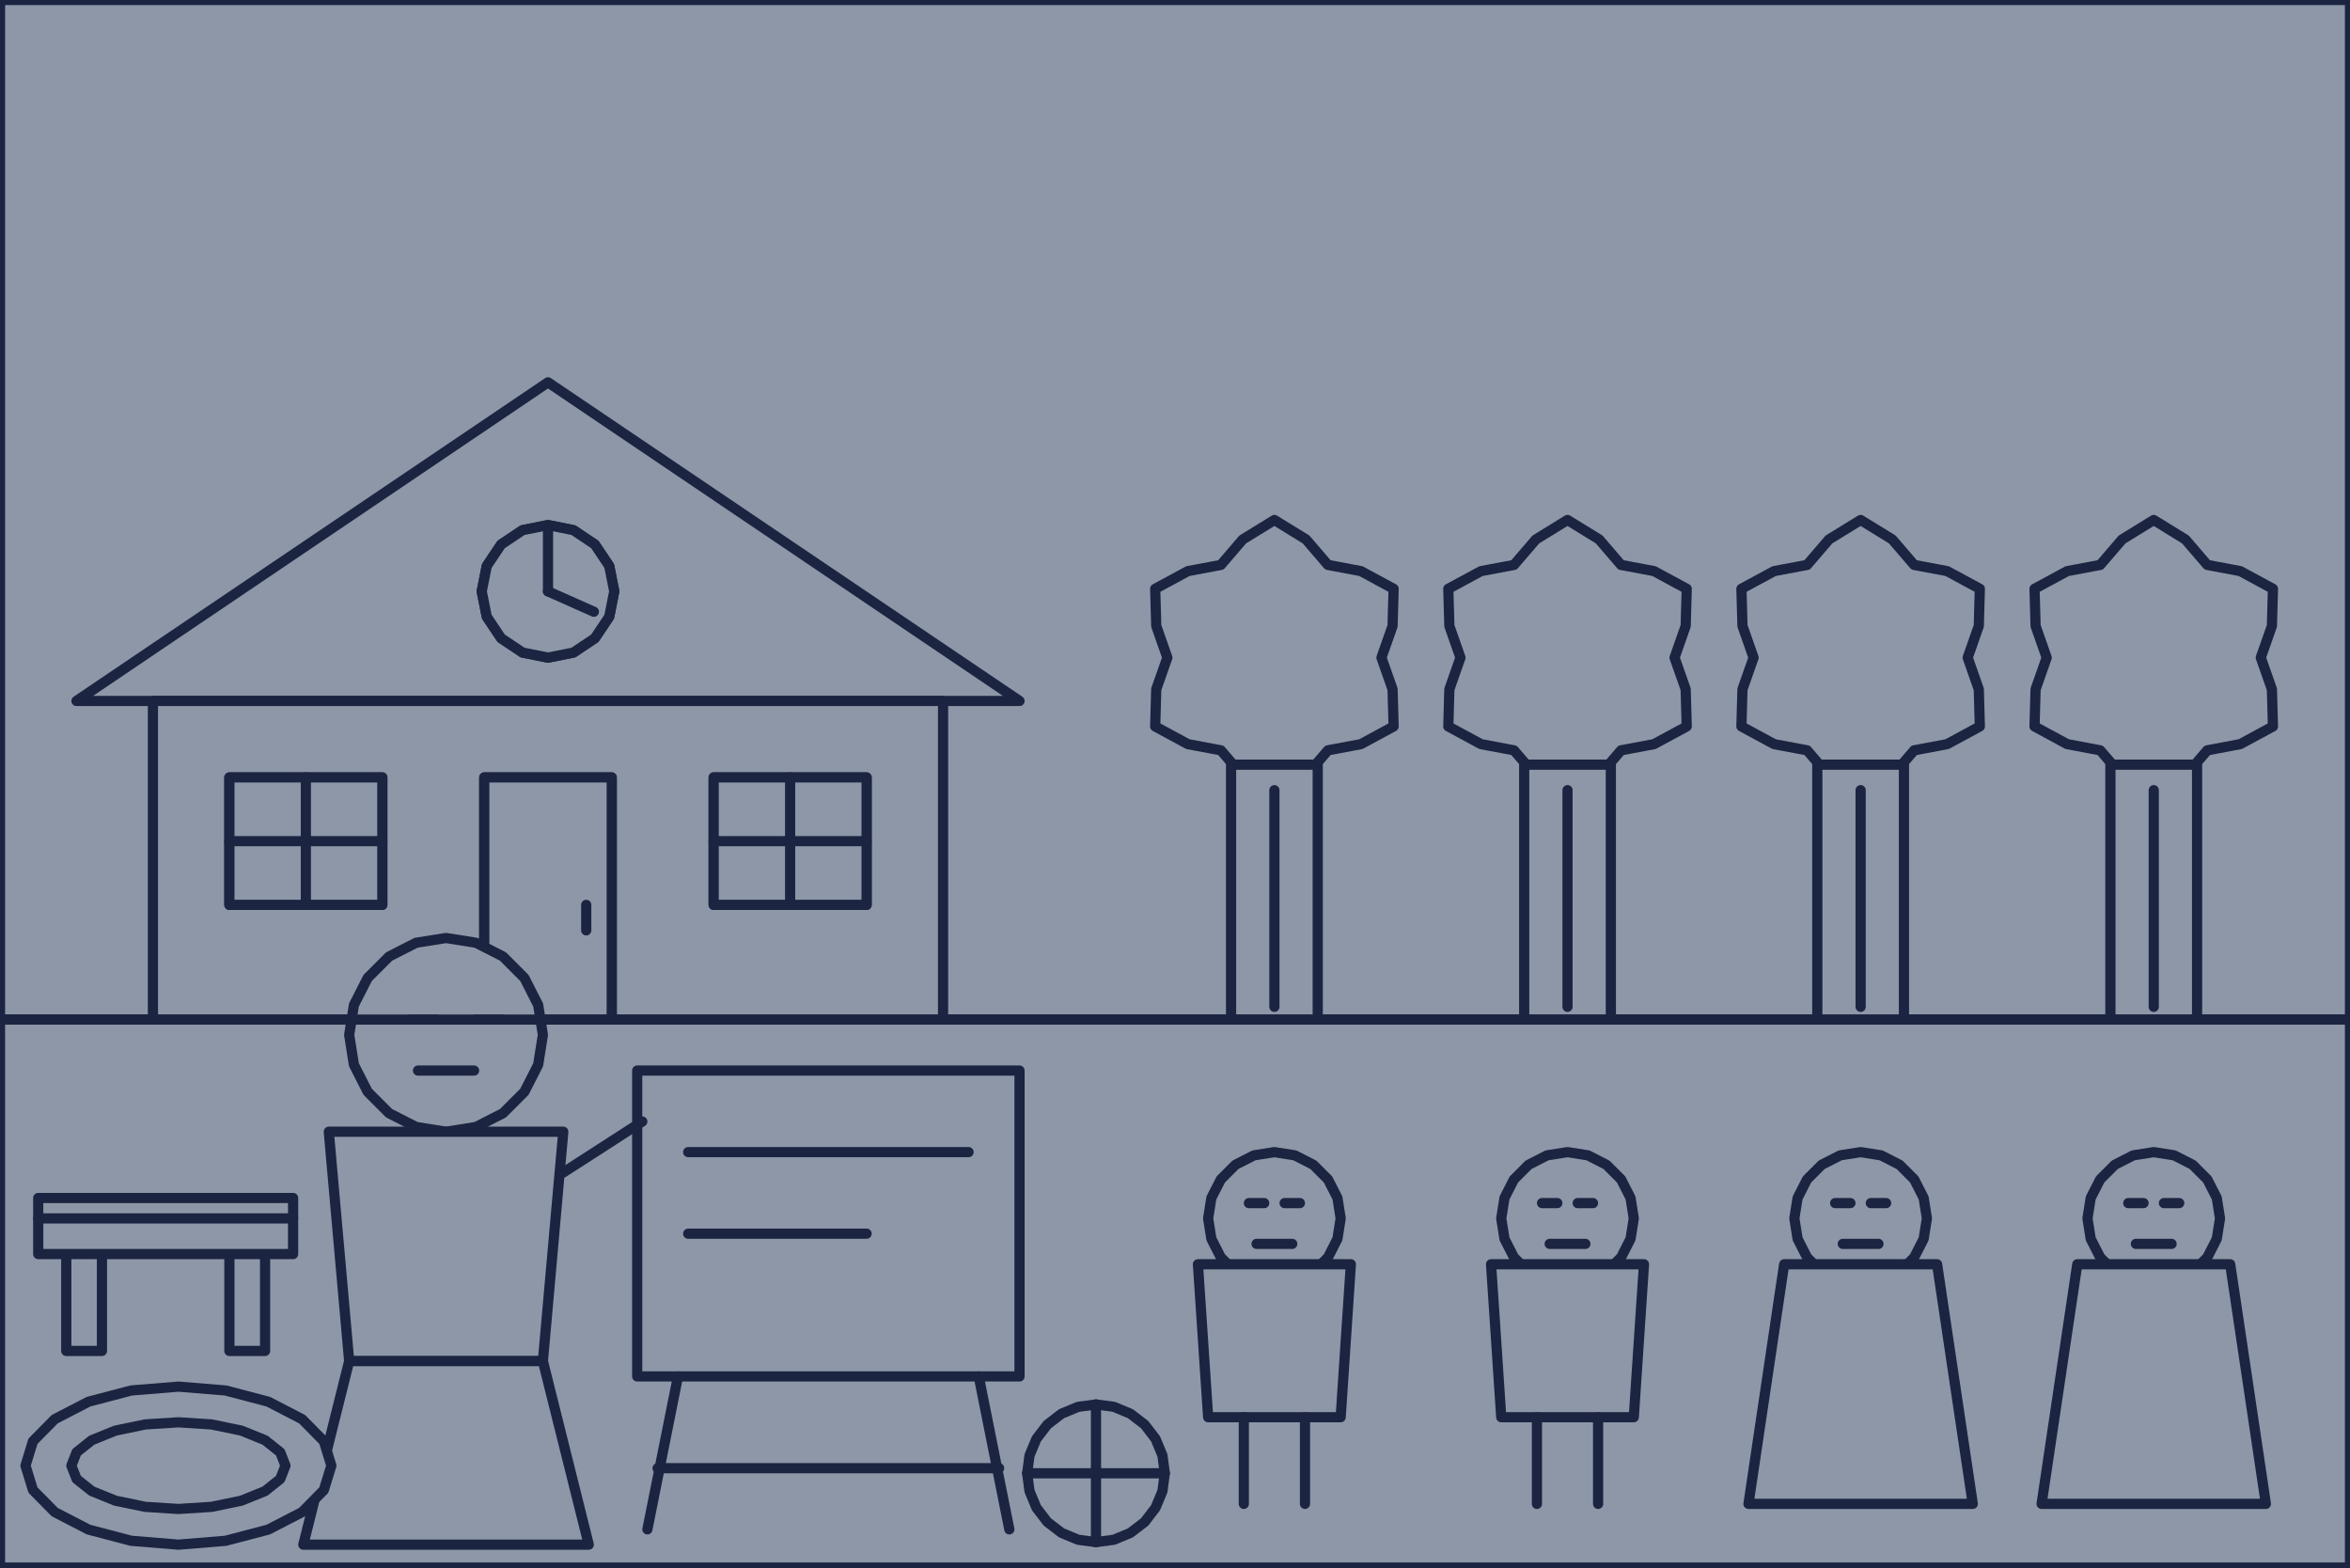
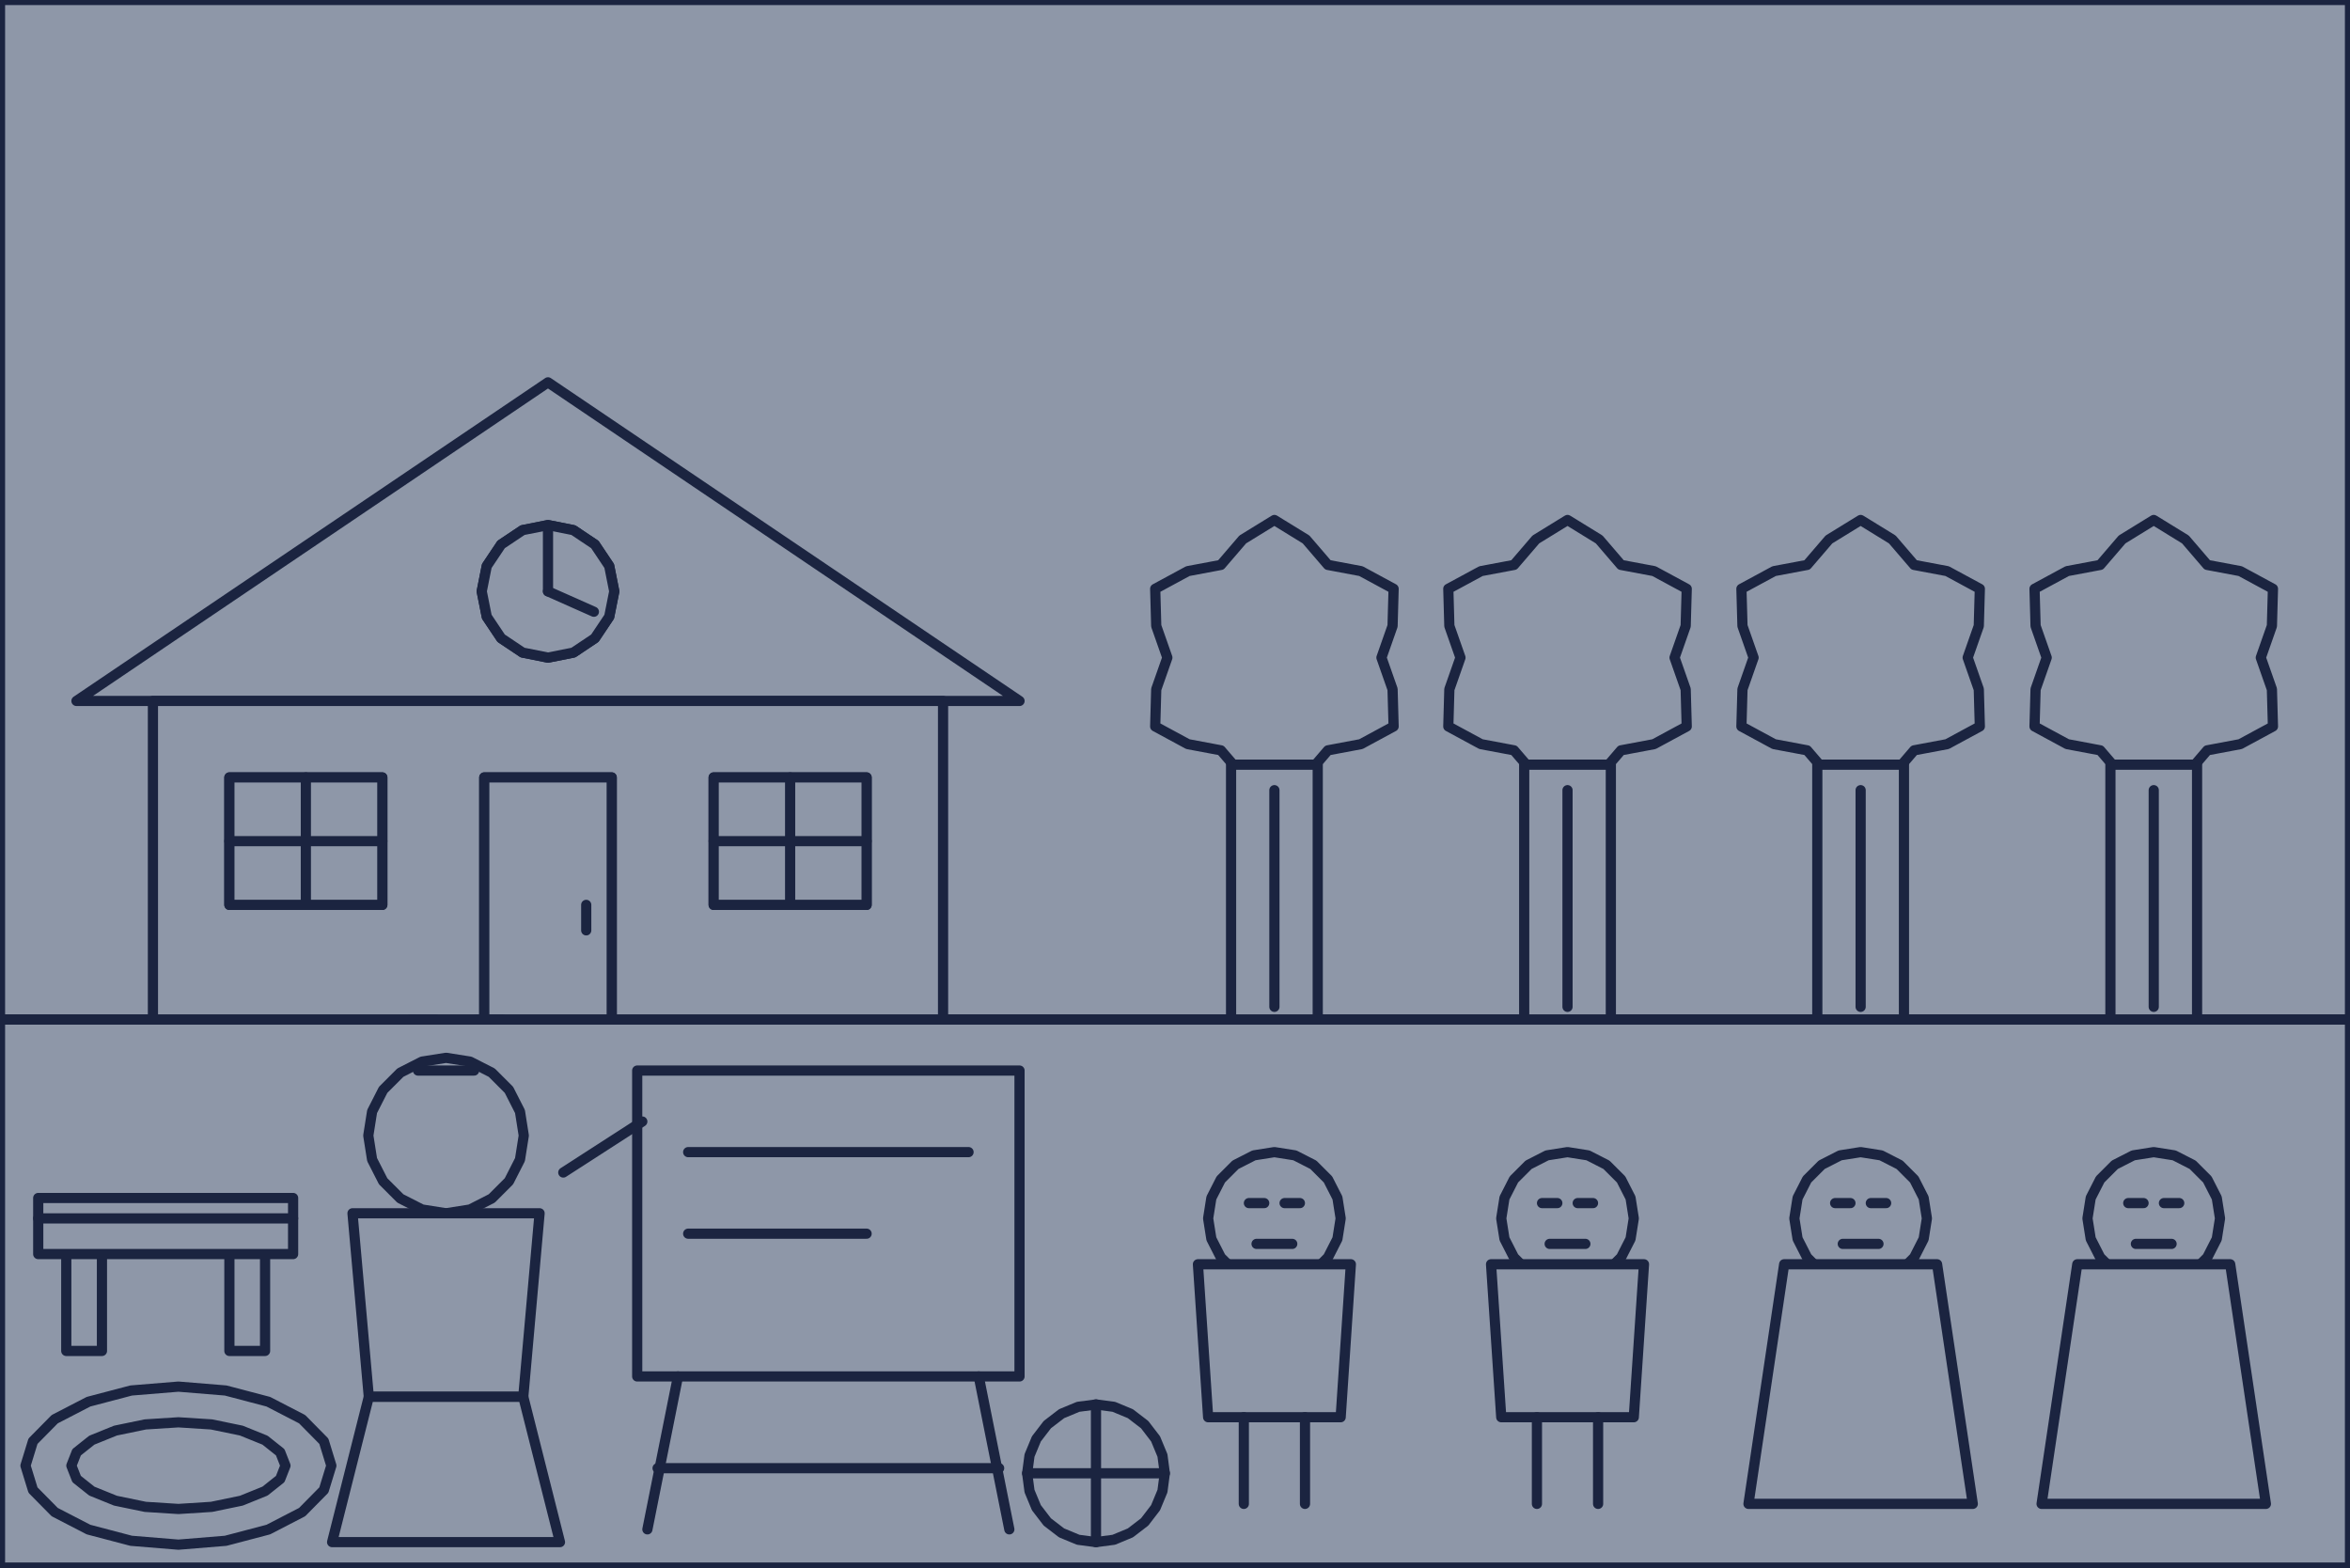
<svg xmlns="http://www.w3.org/2000/svg" viewBox="0 0 922 615" width="922" height="615" role="img" aria-label="La cour de l’école">
  <g id="calque-fond">
    <path class="fond" fill="#FFF6E3" stroke="none" d="M0,0 L922,0 L922,615 L0,615 Z" />
  </g>
  <g id="calque-zones" fill="#8E97A8" stroke="#1B2440" stroke-width="4" stroke-linejoin="round">
    <path id="ciel" class="zone" data-region-svg="ciel" fill="#8E97A8" fill-rule="evenodd" d="M0,0 L922,0 L922,400 L0,400 Z" />
    <path id="herbe" class="zone" data-region-svg="herbe" fill="#8E97A8" fill-rule="evenodd" d="M0,400 L922,400 L922,615 L0,615 Z" />
    <path id="toit-ecole" class="zone" data-region-svg="toit-ecole" fill="#8E97A8" fill-rule="evenodd" d="M30,275 L215,150 L400,275 Z M215,206 L224.95,207.98 L233.38,213.62 L239.02,222.05 L241,232 L239.02,241.95 L233.38,250.38 L224.95,256.02 L215,258 L205.05,256.02 L196.62,250.38 L190.98,241.95 L189,232 L190.98,222.05 L196.62,213.62 L205.05,207.98 Z" />
    <path id="horloge-ecole" class="zone" data-region-svg="horloge-ecole" fill="#8E97A8" fill-rule="evenodd" d="M215,206 L224.95,207.98 L233.38,213.62 L239.02,222.05 L241,232 L239.02,241.95 L233.38,250.38 L224.95,256.02 L215,258 L205.05,256.02 L196.62,250.38 L190.98,241.95 L189,232 L190.98,222.05 L196.62,213.62 L205.05,207.98 Z" />
    <path id="mur-ecole" class="zone" data-region-svg="mur-ecole" fill="#8E97A8" fill-rule="evenodd" d="M60,275 L370,275 L370,400 L60,400 Z M190,305 L240,305 L240,400 L190,400 Z M90,305 L150,305 L150,355 L90,355 Z M280,305 L340,305 L340,355 L280,355 Z" />
    <path id="porte-ecole" class="zone" data-region-svg="porte-ecole" fill="#8E97A8" fill-rule="evenodd" d="M190,305 L240,305 L240,400 L190,400 Z" />
    <path id="fenetre-ecole-1" class="zone" data-region-svg="fenetre-ecole-1" fill="#8E97A8" fill-rule="evenodd" d="M90,305 L150,305 L150,355 L90,355 Z" />
    <path id="fenetre-ecole-2" class="zone" data-region-svg="fenetre-ecole-2" fill="#8E97A8" fill-rule="evenodd" d="M280,305 L340,305 L340,355 L280,355 Z" />
    <path id="feuilles-arbre-1" class="zone" data-region-svg="feuilles-arbre-1" fill="#8E97A8" fill-rule="evenodd" d="M500,204 L512.42,211.64 L521,221.63 L533.94,224.06 L546.77,231 L546.36,245.58 L542,258 L546.36,270.42 L546.77,285 L533.94,291.94 L521,294.37 L512.42,304.36 L500,312 L487.58,304.36 L479,294.37 L466.06,291.94 L453.23,285 L453.64,270.42 L458,258 L453.64,245.58 L453.23,231 L466.06,224.06 L479,221.63 L487.58,211.64 Z" />
    <path id="tronc-arbre-1" class="zone" data-region-svg="tronc-arbre-1" fill="#8E97A8" fill-rule="evenodd" d="M483,300 L517,300 L517,400 L483,400 Z" />
    <path id="feuilles-arbre-2" class="zone" data-region-svg="feuilles-arbre-2" fill="#8E97A8" fill-rule="evenodd" d="M615,204 L627.42,211.64 L636,221.63 L648.94,224.06 L661.77,231 L661.36,245.58 L657,258 L661.36,270.42 L661.77,285 L648.94,291.94 L636,294.37 L627.42,304.36 L615,312 L602.58,304.36 L594,294.37 L581.06,291.94 L568.23,285 L568.64,270.42 L573,258 L568.64,245.58 L568.23,231 L581.06,224.06 L594,221.63 L602.58,211.64 Z" />
    <path id="tronc-arbre-2" class="zone" data-region-svg="tronc-arbre-2" fill="#8E97A8" fill-rule="evenodd" d="M598,300 L632,300 L632,400 L598,400 Z" />
    <path id="feuilles-arbre-3" class="zone" data-region-svg="feuilles-arbre-3" fill="#8E97A8" fill-rule="evenodd" d="M730,204 L742.42,211.64 L751,221.63 L763.94,224.06 L776.77,231 L776.36,245.58 L772,258 L776.36,270.42 L776.77,285 L763.94,291.94 L751,294.37 L742.42,304.36 L730,312 L717.58,304.36 L709,294.37 L696.06,291.94 L683.23,285 L683.64,270.42 L688,258 L683.64,245.58 L683.23,231 L696.06,224.06 L709,221.63 L717.58,211.64 Z" />
    <path id="tronc-arbre-3" class="zone" data-region-svg="tronc-arbre-3" fill="#8E97A8" fill-rule="evenodd" d="M713,300 L747,300 L747,400 L713,400 Z" />
    <path id="feuilles-arbre-4" class="zone" data-region-svg="feuilles-arbre-4" fill="#8E97A8" fill-rule="evenodd" d="M845,204 L857.42,211.64 L866,221.63 L878.94,224.06 L891.77,231 L891.36,245.58 L887,258 L891.36,270.42 L891.77,285 L878.94,291.94 L866,294.37 L857.42,304.36 L845,312 L832.58,304.36 L824,294.37 L811.06,291.94 L798.23,285 L798.64,270.42 L803,258 L798.64,245.58 L798.23,231 L811.06,224.06 L824,221.63 L832.58,211.64 Z" />
    <path id="tronc-arbre-4" class="zone" data-region-svg="tronc-arbre-4" fill="#8E97A8" fill-rule="evenodd" d="M828,300 L862,300 L862,400 L828,400 Z" />
-     <path id="cheveux-maitresse" class="zone" data-region-svg="cheveux-maitresse" fill="#8E97A8" fill-rule="evenodd" d="M175,368 L186.74,369.86 L197.34,375.26 L205.74,383.66 L211.14,394.26 L213,406 L211.14,417.74 L205.74,428.34 L197.34,436.74 L186.74,442.14 L175,444 L163.26,442.14 L152.66,436.74 L144.26,428.34 L138.86,417.74 L137,406 L138.86,394.26 L144.26,383.66 L152.66,375.26 L163.26,369.86 Z" />
-     <path id="pull-maitresse" class="zone" data-region-svg="pull-maitresse" fill="#8E97A8" fill-rule="evenodd" d="M129,444 L221,444 L213,534 L137,534 Z" />
-     <path id="jupe-maitresse" class="zone" data-region-svg="jupe-maitresse" fill="#8E97A8" fill-rule="evenodd" d="M137,534 L213,534 L231,606 L119,606 Z" />
+     <path id="cheveux-maitresse" class="zone" data-region-svg="cheveux-maitresse" fill="#8E97A8" fill-rule="evenodd" d="M175,415 L184.43,416.49 L192.93,420.82 L199.68,427.57 L204.01,436.07 L205.5,445.5 L204.01,454.93 L199.68,463.43 L192.93,470.18 L184.43,474.51 L175,476 L165.57,474.51 L157.07,470.18 L150.32,463.43 L145.99,454.93 L144.5,445.5 L145.99,436.07 L150.32,427.57 L157.07,420.82 L165.57,416.49 Z" />
+     <path id="pull-maitresse" class="zone" data-region-svg="pull-maitresse" fill="#8E97A8" fill-rule="evenodd" d="M138.3,476 L211.7,476 L205.3,548 L144.7,548 Z" />
+     <path id="jupe-maitresse" class="zone" data-region-svg="jupe-maitresse" fill="#8E97A8" fill-rule="evenodd" d="M144.7,548 L205.3,548 L219.7,605 L130.3,605 Z" />
    <path id="tableau" class="zone" data-region-svg="tableau" fill="#8E97A8" fill-rule="evenodd" d="M250,420 L400,420 L400,540 L250,540 Z" />
    <path id="cheveux-garcon-1" class="zone" data-region-svg="cheveux-garcon-1" fill="#8E97A8" fill-rule="evenodd" d="M500,452 L508.03,453.27 L515.28,456.97 L521.03,462.72 L524.73,469.97 L526,478 L524.73,486.03 L521.03,493.28 L515.28,499.03 L508.03,502.73 L500,504 L491.97,502.73 L484.72,499.03 L478.97,493.28 L475.27,486.03 L474,478 L475.27,469.97 L478.97,462.72 L484.72,456.97 L491.97,453.27 Z" />
    <path id="tshirt-garcon-1" class="zone" data-region-svg="tshirt-garcon-1" fill="#8E97A8" fill-rule="evenodd" d="M470,496 L530,496 L526,556 L474,556 Z" />
    <path id="cheveux-garcon-2" class="zone" data-region-svg="cheveux-garcon-2" fill="#8E97A8" fill-rule="evenodd" d="M615,452 L623.03,453.27 L630.28,456.97 L636.03,462.72 L639.73,469.97 L641,478 L639.73,486.03 L636.03,493.28 L630.28,499.03 L623.03,502.73 L615,504 L606.97,502.73 L599.72,499.03 L593.97,493.28 L590.27,486.03 L589,478 L590.27,469.97 L593.97,462.72 L599.72,456.97 L606.97,453.27 Z" />
    <path id="tshirt-garcon-2" class="zone" data-region-svg="tshirt-garcon-2" fill="#8E97A8" fill-rule="evenodd" d="M585,496 L645,496 L641,556 L589,556 Z" />
    <path id="cheveux-fille-1" class="zone" data-region-svg="cheveux-fille-1" fill="#8E97A8" fill-rule="evenodd" d="M730,452 L738.03,453.27 L745.28,456.97 L751.03,462.72 L754.73,469.97 L756,478 L754.73,486.03 L751.03,493.28 L745.28,499.03 L738.03,502.73 L730,504 L721.97,502.73 L714.72,499.03 L708.97,493.28 L705.27,486.03 L704,478 L705.27,469.97 L708.97,462.72 L714.72,456.97 L721.97,453.27 Z" />
    <path id="robe-fille-1" class="zone" data-region-svg="robe-fille-1" fill="#8E97A8" fill-rule="evenodd" d="M700,496 L760,496 L774,590 L686,590 Z" />
    <path id="cheveux-fille-2" class="zone" data-region-svg="cheveux-fille-2" fill="#8E97A8" fill-rule="evenodd" d="M845,452 L853.03,453.27 L860.28,456.97 L866.03,462.72 L869.73,469.97 L871,478 L869.73,486.03 L866.03,493.28 L860.28,499.03 L853.03,502.73 L845,504 L836.97,502.73 L829.72,499.03 L823.97,493.28 L820.27,486.03 L819,478 L820.27,469.97 L823.97,462.72 L829.72,456.97 L836.97,453.27 Z" />
    <path id="robe-fille-2" class="zone" data-region-svg="robe-fille-2" fill="#8E97A8" fill-rule="evenodd" d="M815,496 L875,496 L889,590 L801,590 Z" />
    <path id="banc" class="zone" data-region-svg="banc" fill="#8E97A8" fill-rule="evenodd" d="M15,470 L115,470 L115,492 L15,492 Z M26,492 L40,492 L40,530 L26,530 Z M90,492 L104,492 L104,530 L90,530 Z" />
    <path id="corde" class="zone" data-region-svg="corde" fill="#8E97A8" fill-rule="evenodd" d="M70,544 L88.54,545.52 L105.27,549.92 L118.54,556.78 L127.06,565.42 L130,575 L127.06,584.58 L118.54,593.22 L105.27,600.08 L88.54,604.48 L70,606 L51.46,604.48 L34.73,600.08 L21.46,593.22 L12.94,584.58 L10,575 L12.94,565.42 L21.46,556.78 L34.73,549.92 L51.46,545.52 Z M70,558 L82.98,558.83 L94.69,561.25 L103.98,565.01 L109.94,569.75 L112,575 L109.94,580.25 L103.98,584.99 L94.69,588.75 L82.98,591.17 L70,592 L57.02,591.17 L45.31,588.75 L36.02,584.99 L30.06,580.25 L28,575 L30.06,569.75 L36.02,565.01 L45.31,561.25 L57.02,558.83 Z" />
    <path id="ballon" class="zone" data-region-svg="ballon" fill="#8E97A8" fill-rule="evenodd" d="M430,551 L436.99,551.92 L443.5,554.62 L449.09,558.91 L453.38,564.5 L456.08,571.01 L457,578 L456.08,584.99 L453.38,591.5 L449.09,597.09 L443.5,601.38 L436.99,604.08 L430,605 L423.01,604.08 L416.5,601.38 L410.91,597.09 L406.62,591.5 L403.92,584.99 L403,578 L403.92,571.01 L406.62,564.5 L410.91,558.91 L416.5,554.62 L423.01,551.92 Z" />
  </g>
  <g id="calque-trait" fill="none" stroke="#1B2440" stroke-width="4" stroke-linecap="round">
    <path class="trait" d="M120,305 L120,355" />
    <path class="trait" d="M90,330 L150,330" />
    <path class="trait" d="M310,305 L310,355" />
    <path class="trait" d="M280,330 L340,330" />
    <path class="trait" d="M230,355 L230,365" />
    <path class="trait" d="M215,232 L215,208" />
    <path class="trait" d="M215,232 L233,240" />
    <path class="trait" d="M0,400 L922,400" />
    <path class="trait" d="M500,310 L500,395" />
    <path class="trait" d="M615,310 L615,395" />
    <path class="trait" d="M730,310 L730,395" />
    <path class="trait" d="M845,310 L845,395" />
    <path class="trait" d="M161,400 L171,400" />
    <path class="trait" d="M187,400 L197,400" />
    <path class="trait" d="M164,420 L186,420" />
    <path class="trait" d="M221,460 L252,440" />
    <path class="trait" d="M266,540 L254,600" />
    <path class="trait" d="M384,540 L396,600" />
    <path class="trait" d="M258,576 L392,576" />
    <path class="trait" d="M270,452 L380,452" />
    <path class="trait" d="M270,484 L340,484" />
    <path class="trait" d="M490,472 L496,472" />
    <path class="trait" d="M504,472 L510,472" />
    <path class="trait" d="M493,488 L507,488" />
    <path class="trait" d="M488,556 L488,590" />
    <path class="trait" d="M512,556 L512,590" />
    <path class="trait" d="M605,472 L611,472" />
    <path class="trait" d="M619,472 L625,472" />
    <path class="trait" d="M608,488 L622,488" />
    <path class="trait" d="M603,556 L603,590" />
    <path class="trait" d="M627,556 L627,590" />
    <path class="trait" d="M720,472 L726,472" />
    <path class="trait" d="M734,472 L740,472" />
    <path class="trait" d="M723,488 L737,488" />
    <path class="trait" d="M835,472 L841,472" />
    <path class="trait" d="M849,472 L855,472" />
    <path class="trait" d="M838,488 L852,488" />
    <path class="trait" d="M15,478 L115,478" />
    <path class="trait" d="M403,578 L457,578" />
    <path class="trait" d="M430,551 L430,605" />
  </g>
</svg>
